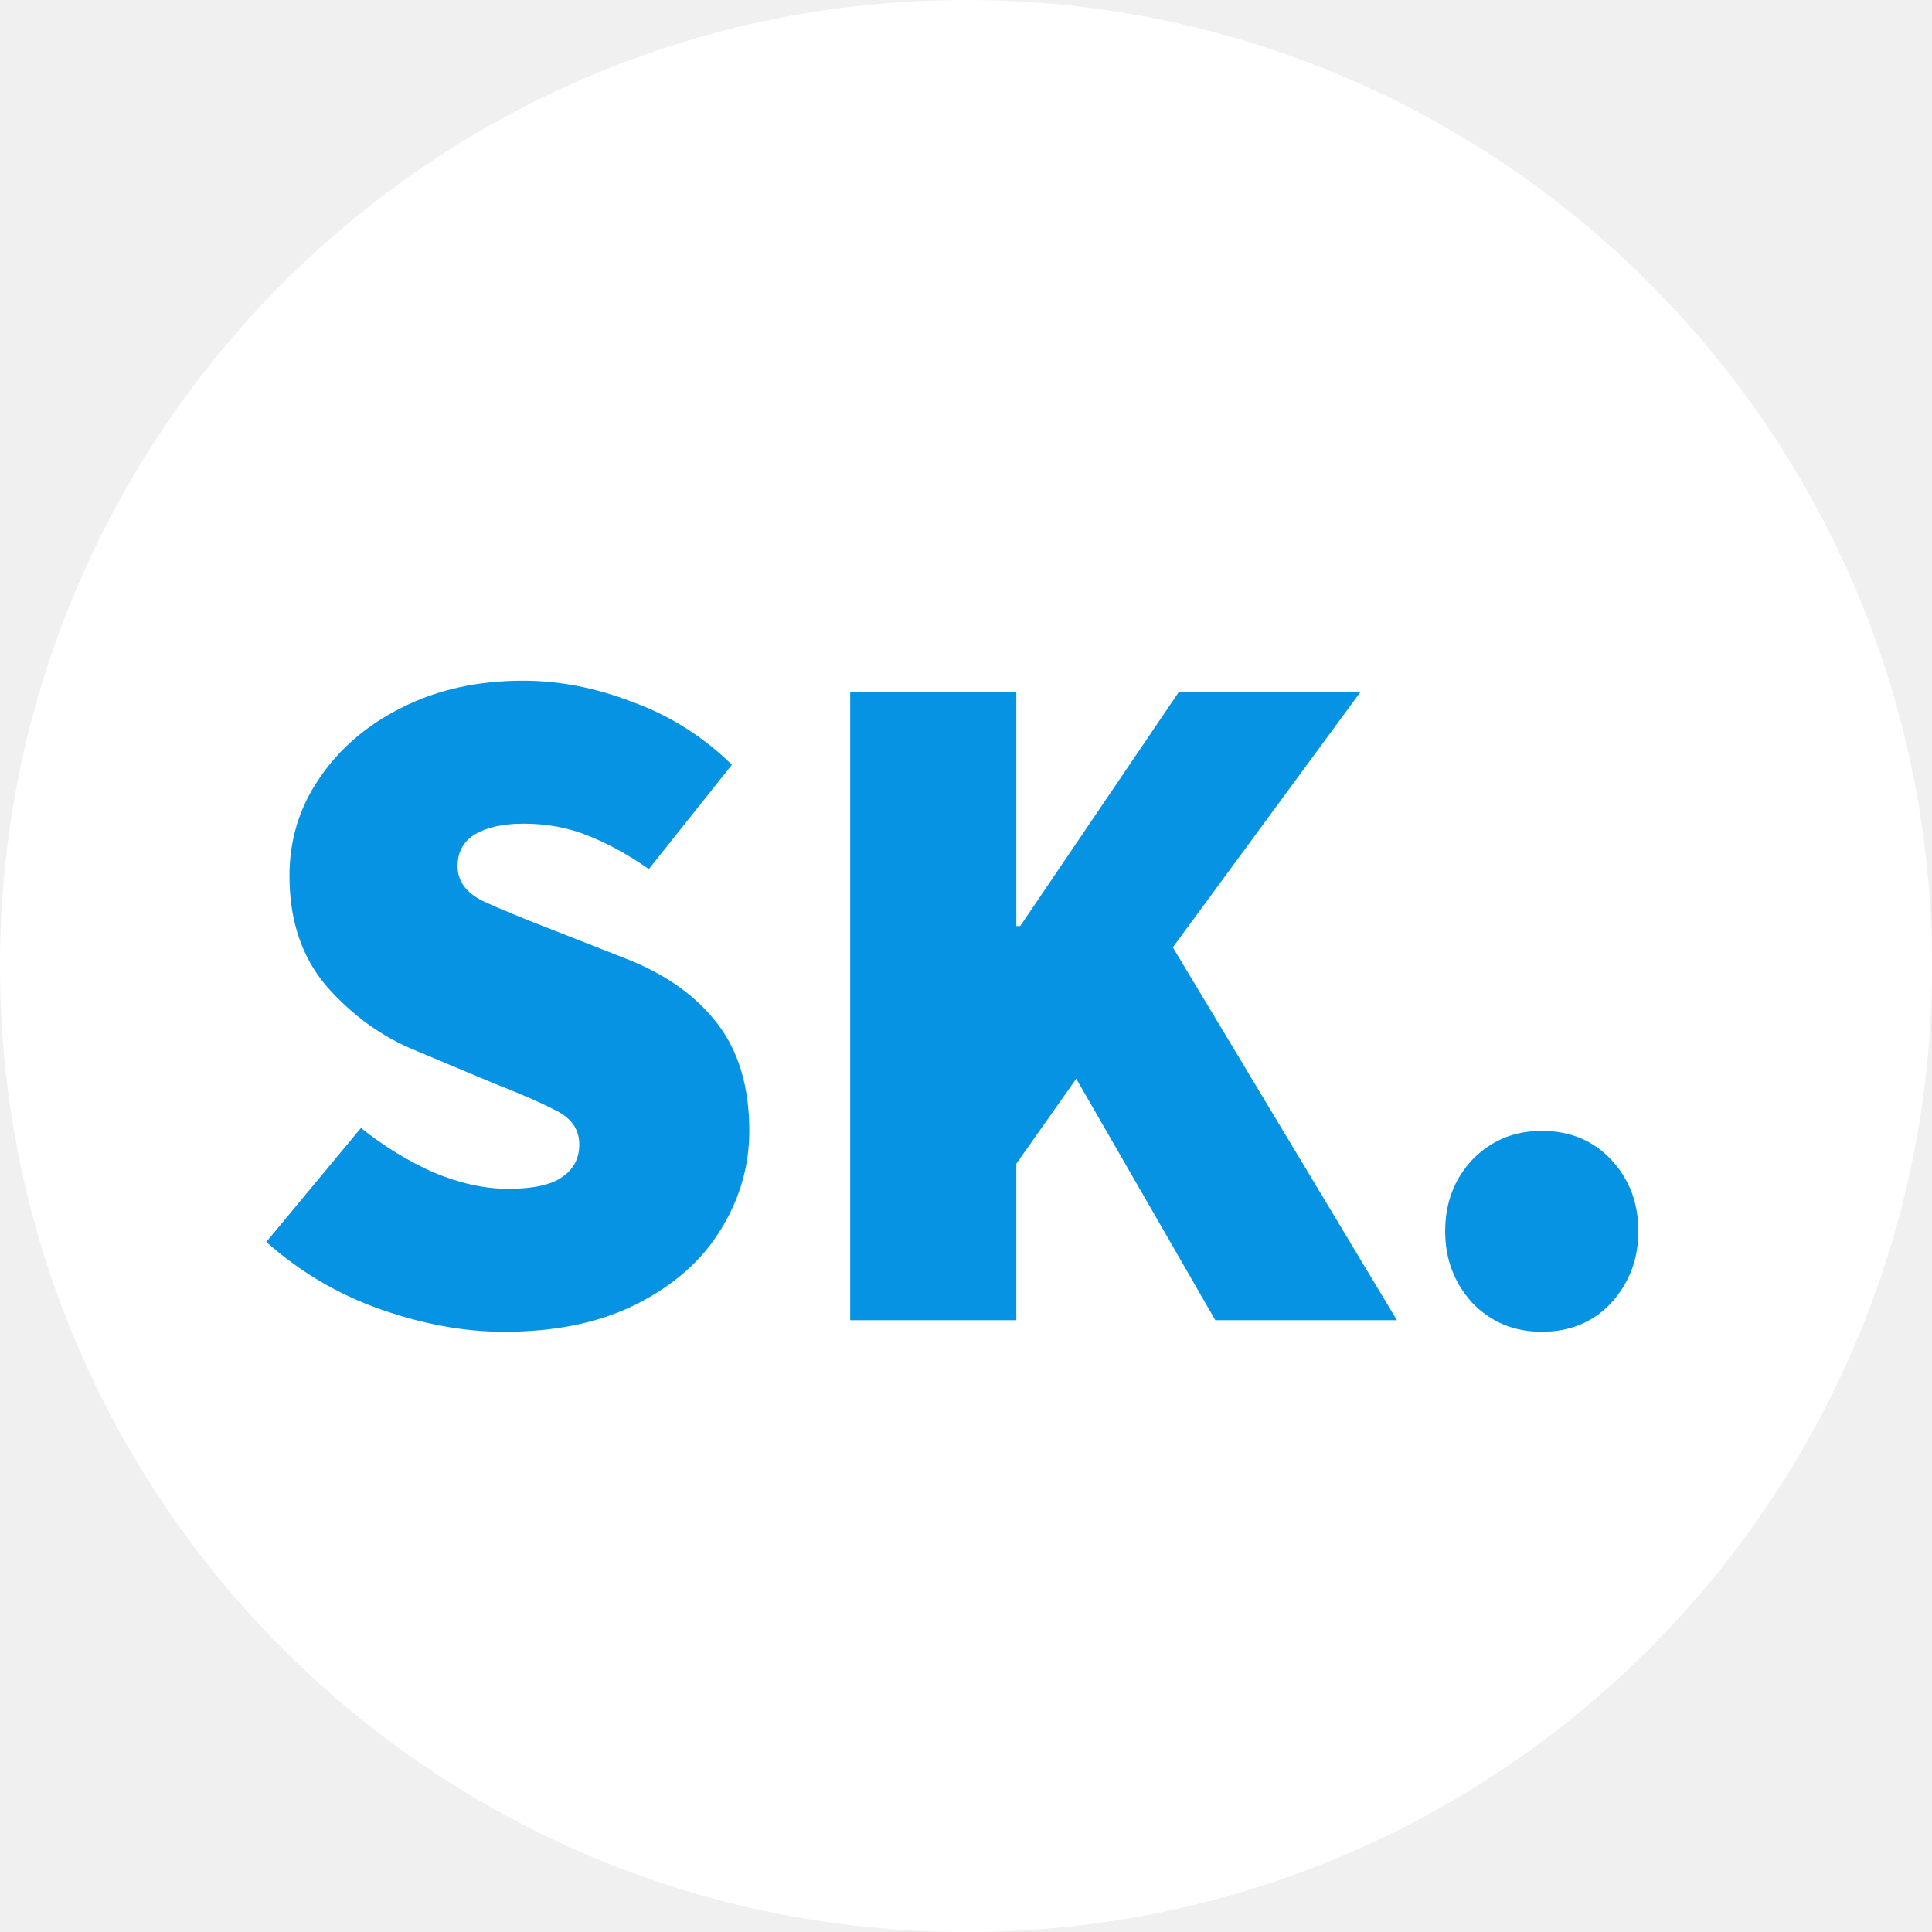
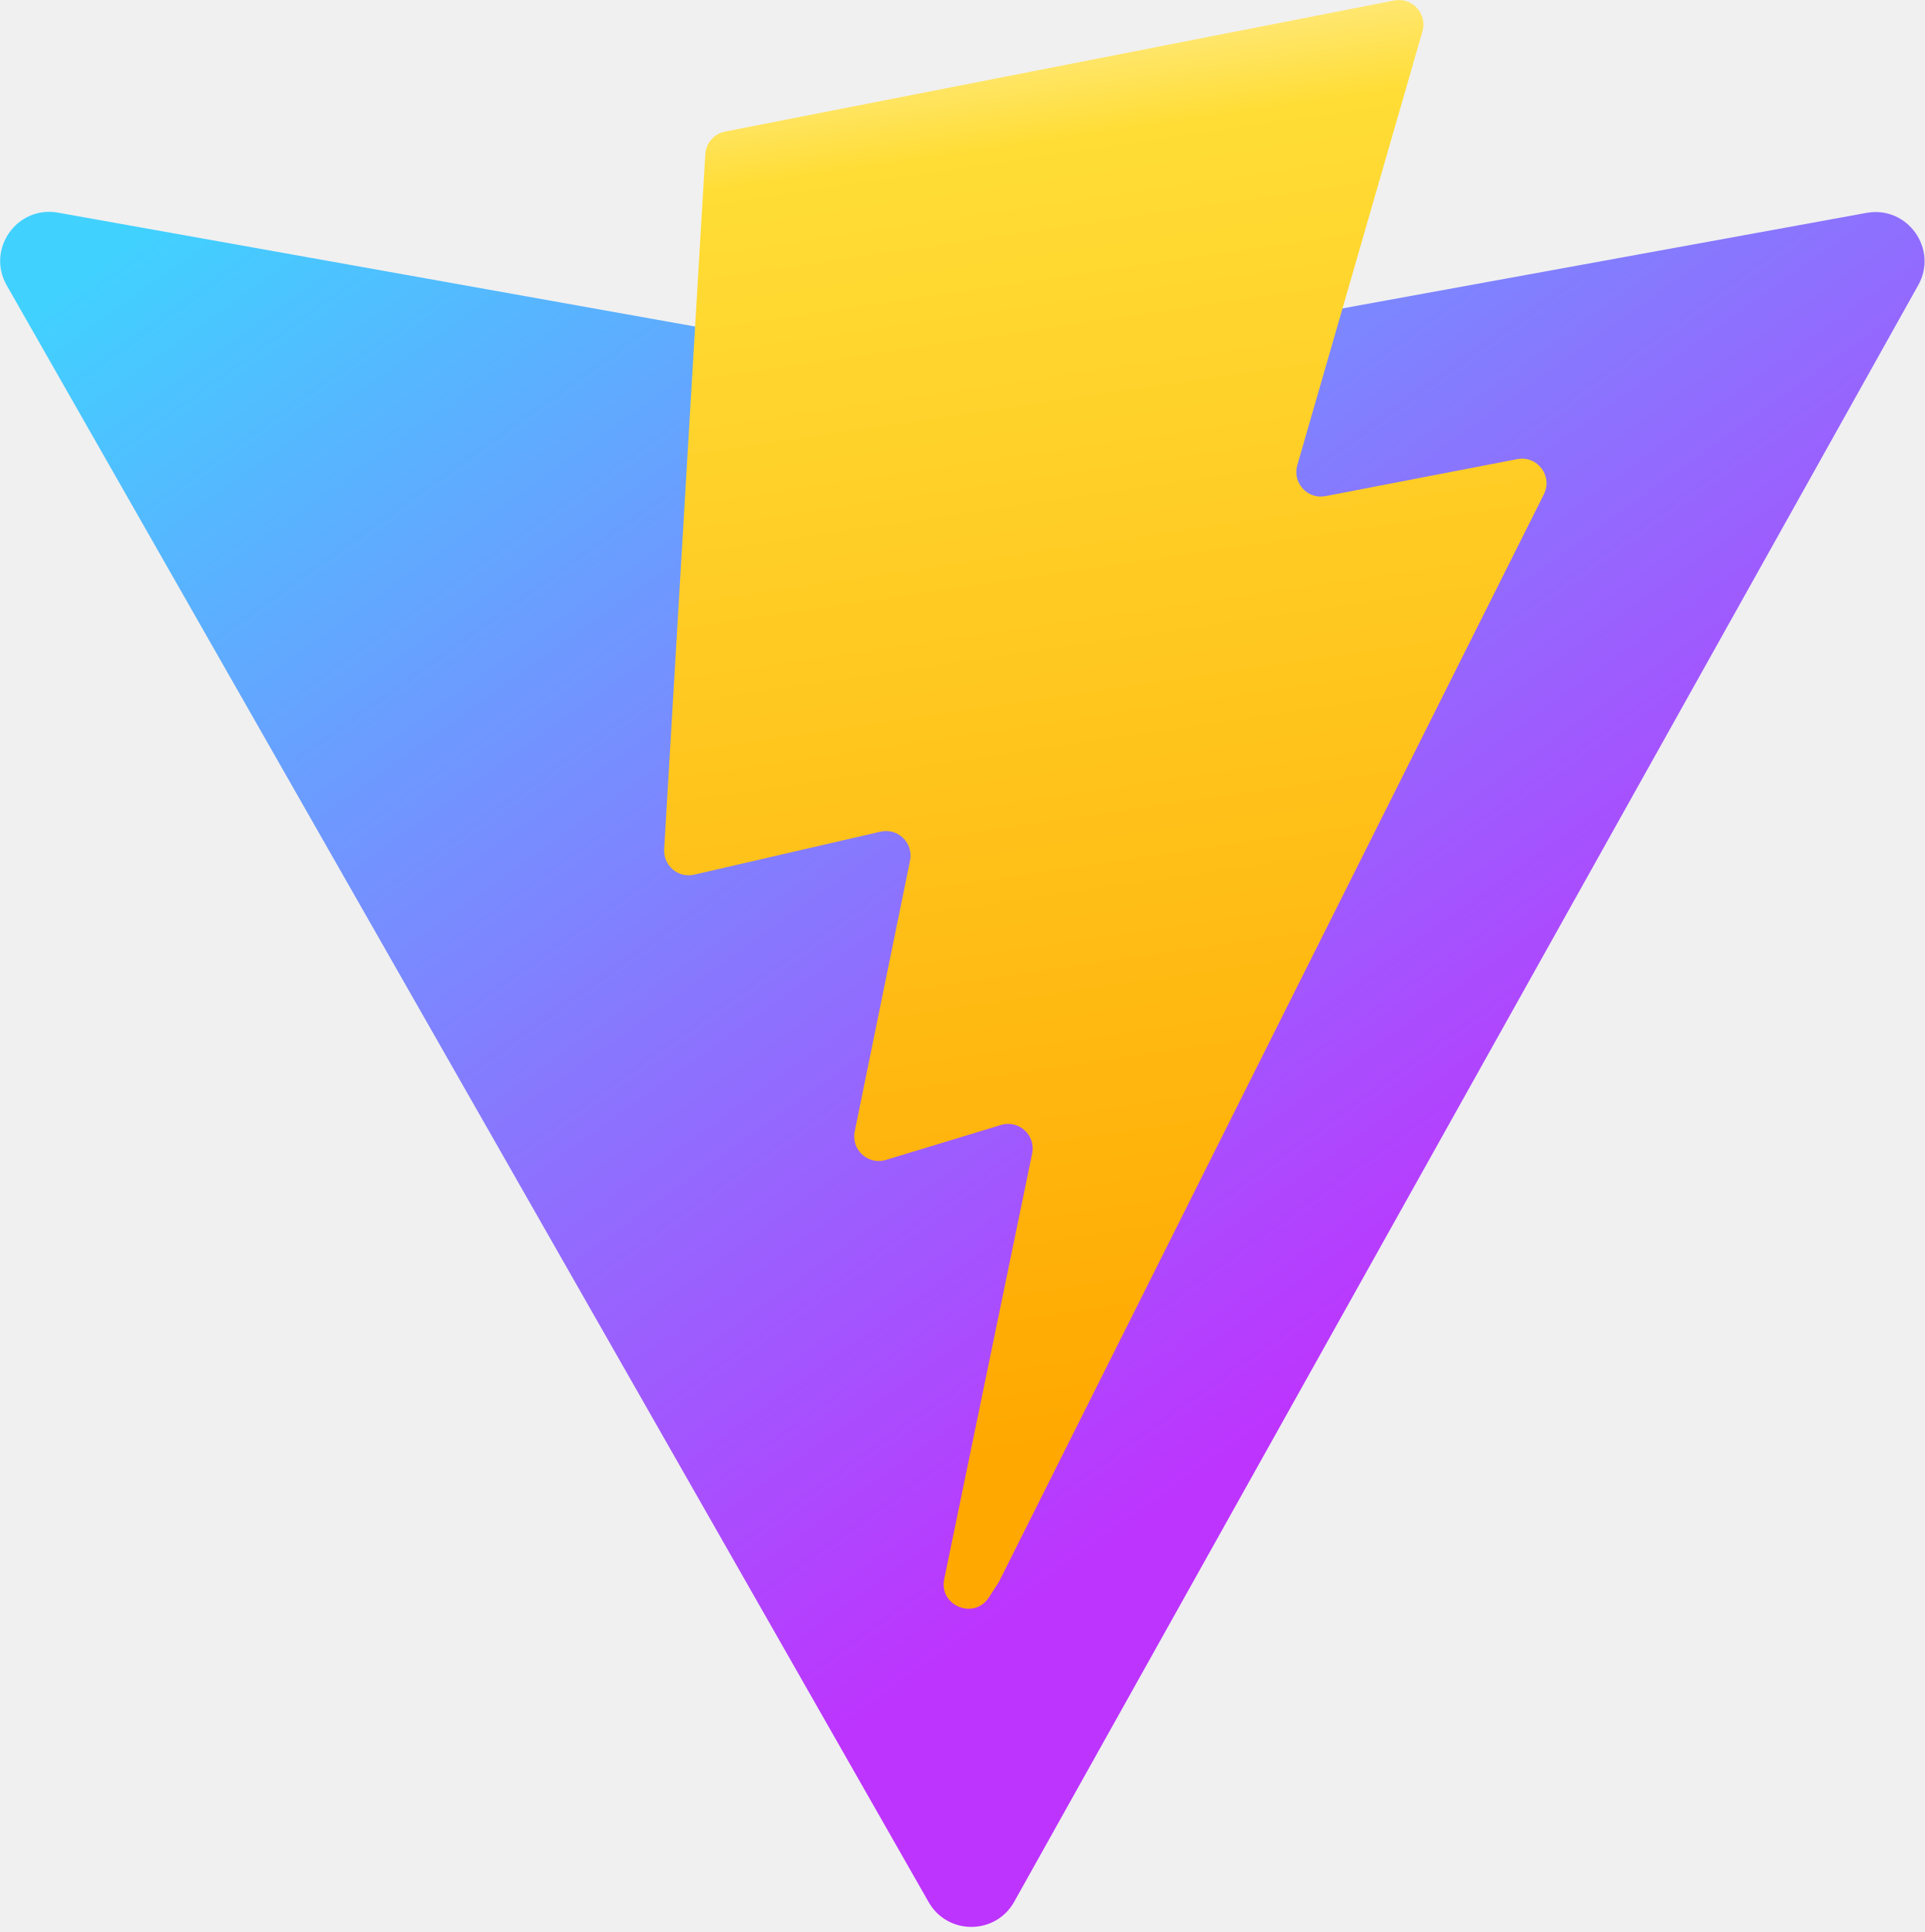
- <svg xmlns="http://www.w3.org/2000/svg" width="60" height="60" viewBox="0 0 60 60" fill="none">
-   <rect width="60" height="60" rx="30" fill="white" />
-   <path d="M15.65 41.36C14.43 41.36 13.16 41.13 11.84 40.67C10.52 40.21 9.33 39.51 8.27 38.57L11.21 35.03C11.91 35.59 12.66 36.05 13.46 36.41C14.28 36.75 15.05 36.92 15.77 36.92C16.55 36.92 17.11 36.8 17.45 36.56C17.81 36.32 17.99 35.98 17.99 35.54C17.99 35.08 17.75 34.73 17.27 34.49C16.81 34.25 16.17 33.97 15.35 33.65L12.92 32.63C11.88 32.21 10.96 31.55 10.16 30.65C9.38 29.75 8.99 28.6 8.99 27.2C8.99 26.08 9.3 25.07 9.92 24.17C10.54 23.25 11.39 22.52 12.47 21.98C13.57 21.42 14.83 21.14 16.25 21.14C17.37 21.14 18.5 21.36 19.64 21.8C20.8 22.22 21.83 22.87 22.73 23.75L20.15 26.99C19.49 26.53 18.85 26.18 18.23 25.94C17.63 25.7 16.97 25.58 16.25 25.58C15.63 25.58 15.13 25.69 14.75 25.91C14.39 26.13 14.21 26.46 14.21 26.9C14.21 27.36 14.47 27.72 14.99 27.98C15.51 28.22 16.21 28.51 17.09 28.85L19.46 29.78C20.68 30.26 21.62 30.93 22.28 31.79C22.94 32.65 23.27 33.76 23.27 35.12C23.27 36.22 22.97 37.25 22.37 38.21C21.79 39.15 20.93 39.91 19.79 40.49C18.65 41.07 17.27 41.36 15.65 41.36ZM26.403 41V21.5H31.563V28.76H31.683L36.603 21.5H42.243L36.423 29.42L43.383 41H37.743L33.423 33.5L31.563 36.14V41H26.403ZM47.881 41.36C47.021 41.36 46.301 41.06 45.721 40.46C45.161 39.84 44.881 39.1 44.881 38.24C44.881 37.36 45.161 36.62 45.721 36.02C46.301 35.42 47.021 35.12 47.881 35.12C48.761 35.12 49.481 35.42 50.041 36.02C50.601 36.62 50.881 37.36 50.881 38.24C50.881 39.1 50.601 39.84 50.041 40.46C49.481 41.06 48.761 41.36 47.881 41.36Z" fill="#0693e3" />
+ <svg xmlns="http://www.w3.org/2000/svg" aria-hidden="true" role="img" class="iconify iconify--logos" width="31.88" height="32" preserveAspectRatio="xMidYMid meet" viewBox="0 0 256 257">
+   <defs>
+     <linearGradient id="IconifyId1813088fe1fbc01fb466" x1="-.828%" x2="57.636%" y1="7.652%" y2="78.411%">
+       <stop offset="0%" stop-color="#41D1FF" />
+       <stop offset="100%" stop-color="#BD34FE" />
+     </linearGradient>
+     <linearGradient id="IconifyId1813088fe1fbc01fb467" x1="43.376%" x2="50.316%" y1="2.242%" y2="89.03%">
+       <stop offset="0%" stop-color="#FFEA83" />
+       <stop offset="8.333%" stop-color="#FFDD35" />
+       <stop offset="100%" stop-color="#FFA800" />
+     </linearGradient>
+   </defs>
+   <path fill="url(#IconifyId1813088fe1fbc01fb466)" d="M255.153 37.938L134.897 252.976c-2.483 4.44-8.862 4.466-11.382.048L.875 37.958c-2.746-4.814 1.371-10.646 6.827-9.67l120.385 21.517a6.537 6.537 0 0 0 2.322-.004l117.867-21.483c5.438-.991 9.574 4.796 6.877 9.62Z" />
+   <path fill="url(#IconifyId1813088fe1fbc01fb467)" d="M185.432.063L96.44 17.501a3.268 3.268 0 0 0-2.634 3.014l-5.474 92.456a3.268 3.268 0 0 0 3.997 3.378l24.777-5.718c2.318-.535 4.413 1.507 3.936 3.838l-7.361 36.047c-.495 2.426 1.782 4.5 4.151 3.78l15.304-4.649c2.372-.72 4.652 1.36 4.15 3.788l-11.698 56.621c-.732 3.542 3.979 5.473 5.943 2.437l1.313-2.028l72.516-144.72c1.215-2.423-.88-5.186-3.54-4.672l-25.505 4.922c-2.396.462-4.435-1.77-3.759-4.114l16.646-57.705c.677-2.35-1.37-4.583-3.769-4.113Z" />
</svg>
